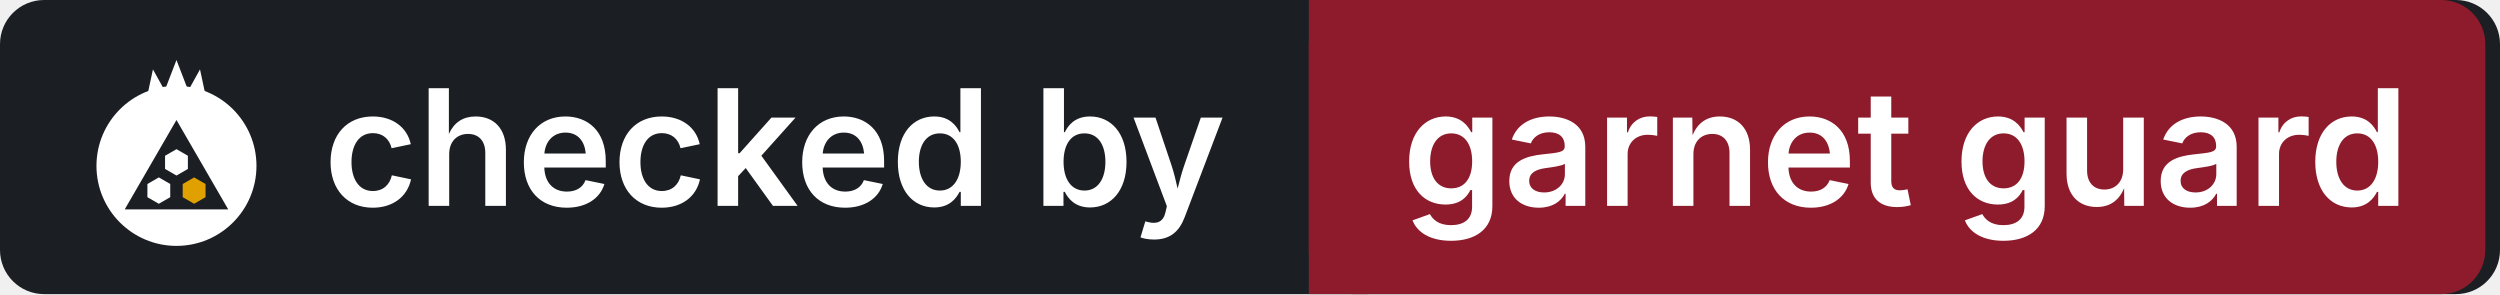
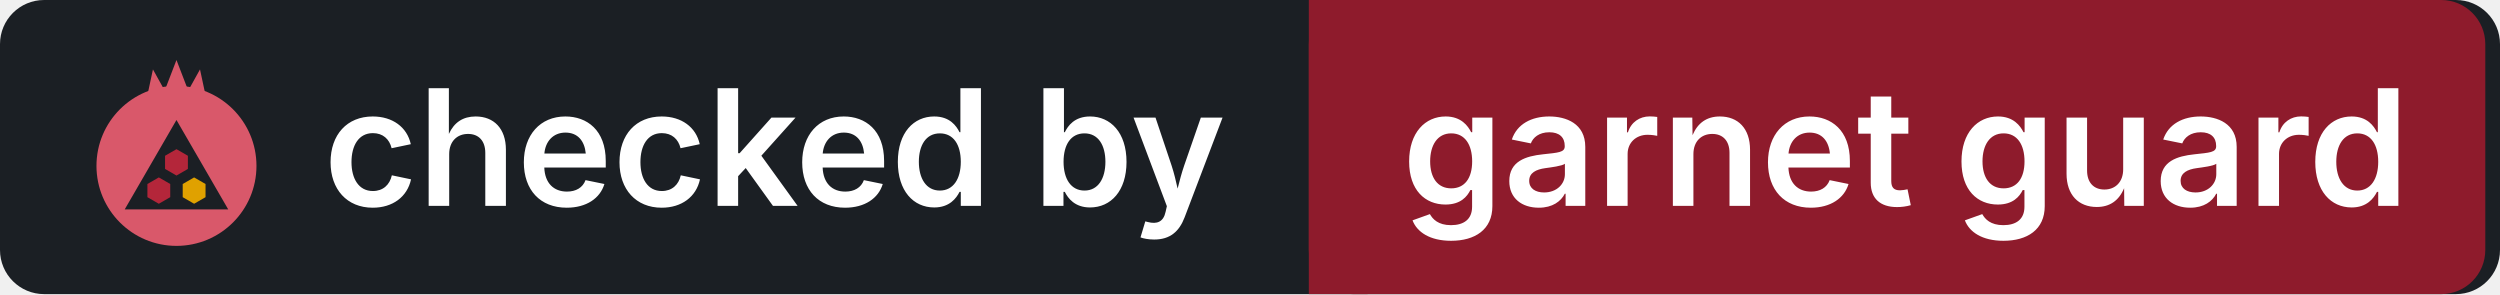
<svg xmlns="http://www.w3.org/2000/svg" viewBox="0 0 170 20" width="170" height="20" role="img" aria-label="Garnet Guard">
  <rect width="170" height="20" rx="3" fill="#1B1F24" />
  <rect x="89" width="80" height="20" rx="3" fill="#8E1B2C" />
  <rect x="89" width="4" height="20" fill="#8E1B2C" />
  <g transform="translate(4,2) scale(0.16)">
-     <circle cx="50.00" cy="58.00" r="34.00" fill="#FFFFFF" />
-     <polygon points="37.00,31.00 40.00,17.00 45.00,26.00 50.00,13.00 55.00,26.00 60.00,17.00 63.00,31.00" fill="#FFFFFF" />
+     <circle cx="50.00" cy="58.00" r="34.00" fill="#D9586A" />
+     <polygon points="37.00,31.00 40.00,17.00 45.00,26.00 50.00,13.00 55.00,26.00 60.00,17.00 63.00,31.00" fill="#D9586A" />
    <polygon points="50.00,38.50 72.00,76.50 28.00,76.50" fill="#1B1F24" />
-     <polygon points="50.00,50.90 54.85,53.70 54.85,59.30 50.00,62.10 45.15,59.30 45.15,53.70" fill="#FFFFFF" />
-     <polygon points="42.50,62.90 47.35,65.70 47.35,71.30 42.50,74.10 37.65,71.30 37.65,65.70" fill="#FFFFFF" />
+     <polygon points="50.00,50.90 54.85,53.70 54.85,59.30 50.00,62.10 45.15,59.30 45.15,53.70" fill="#B4263A" />
+     <polygon points="42.50,62.90 47.35,65.70 47.35,71.30 42.50,74.10 37.65,71.30 37.65,65.70" fill="#B4263A" />
    <polygon points="57.50,62.90 62.35,65.70 62.35,71.30 57.50,74.10 52.65,71.30 52.65,65.70" fill="#E0A100" />
  </g>
  <path d="M25.346 14.124C26.694 14.124 27.693 13.393 27.951 12.195L26.646 11.921C26.501 12.571 26.044 12.99 25.357 12.99C24.385 12.99 23.901 12.136 23.901 11.024C23.901 9.902 24.385 9.053 25.357 9.053C26.034 9.053 26.479 9.456 26.63 10.079L27.935 9.805C27.677 8.634 26.684 7.92 25.346 7.92C23.595 7.92 22.478 9.161 22.478 11.03C22.478 12.877 23.595 14.124 25.346 14.124ZM30.545 10.482C30.545 9.612 31.083 9.107 31.829 9.107C32.56 9.107 33.0 9.59 33.0 10.396V14.0H34.402V10.181C34.402 8.736 33.58 7.92 32.345 7.92C31.491 7.92 30.884 8.317 30.524 9.107V5.997H29.149V14.0H30.545ZM38.538 14.124C39.875 14.124 40.81 13.484 41.1 12.512L39.816 12.249C39.628 12.759 39.166 13.028 38.554 13.028C37.657 13.028 37.05 12.458 37.012 11.39H41.191V10.949C41.191 8.844 39.913 7.92 38.446 7.92C36.728 7.92 35.621 9.188 35.621 11.035C35.621 12.915 36.728 14.124 38.538 14.124ZM37.018 10.439C37.082 9.639 37.598 9.016 38.452 9.016C39.284 9.016 39.751 9.58 39.832 10.439ZM44.994 14.124C46.342 14.124 47.341 13.393 47.599 12.195L46.293 11.921C46.148 12.571 45.692 12.99 45.004 12.99C44.032 12.99 43.549 12.136 43.549 11.024C43.549 9.902 44.032 9.053 45.004 9.053C45.681 9.053 46.127 9.456 46.277 10.079L47.583 9.805C47.325 8.634 46.331 7.92 44.994 7.92C43.243 7.92 42.125 9.161 42.125 11.03C42.125 12.877 43.243 14.124 44.994 14.124ZM48.796 14.0H50.193V11.98L50.708 11.427L52.562 14.0H54.237L51.772 10.589L54.098 7.995H52.459L50.295 10.417H50.193V5.997H48.796ZM57.465 14.124C58.803 14.124 59.737 13.484 60.027 12.512L58.744 12.249C58.556 12.759 58.094 13.028 57.481 13.028C56.584 13.028 55.978 12.458 55.94 11.39H60.119V10.949C60.119 8.844 58.84 7.92 57.374 7.92C55.655 7.92 54.549 9.188 54.549 11.035C54.549 12.915 55.655 14.124 57.465 14.124ZM55.945 10.439C56.01 9.639 56.525 9.016 57.379 9.016C58.212 9.016 58.679 9.58 58.76 10.439ZM63.529 14.107C64.566 14.107 65.028 13.484 65.248 13.049H65.334V14.0H66.704V5.997H65.307V8.989H65.248C65.033 8.564 64.593 7.92 63.524 7.92C62.138 7.92 61.053 9.01 61.053 11.008C61.053 12.979 62.106 14.107 63.529 14.107ZM63.911 12.958C62.976 12.958 62.482 12.131 62.482 11.003C62.482 9.886 62.965 9.069 63.911 9.069C64.829 9.069 65.334 9.832 65.334 11.003C65.334 12.174 64.818 12.958 63.911 12.958ZM74.121 14.107C75.544 14.107 76.603 12.979 76.603 11.008C76.603 9.01 75.512 7.92 74.126 7.92C73.058 7.92 72.617 8.564 72.408 8.989H72.349V5.997H70.952V14.0H72.316V13.049H72.408C72.623 13.484 73.09 14.107 74.121 14.107ZM73.745 12.958C72.832 12.958 72.322 12.174 72.322 11.003C72.322 9.832 72.821 9.069 73.745 9.069C74.69 9.069 75.168 9.886 75.168 11.003C75.168 12.131 74.68 12.958 73.745 12.958ZM77.553 16.143C77.741 16.218 78.09 16.288 78.488 16.288C79.573 16.288 80.19 15.735 80.556 14.773L83.134 7.995H81.657L80.523 11.261C80.346 11.776 80.212 12.297 80.078 12.824C79.959 12.297 79.841 11.782 79.669 11.261L78.574 7.995H77.081L79.347 14.021L79.261 14.403C79.116 15.09 78.676 15.262 78.047 15.096L77.881 15.053Z" fill="#FFFFFF" />
  <path d="M98.673 16.374C100.29 16.374 101.482 15.622 101.482 14.016V7.995H100.113V8.989H100.038C99.823 8.564 99.366 7.92 98.303 7.92C96.917 7.92 95.821 9.01 95.821 10.981C95.821 12.937 96.912 13.909 98.292 13.909C99.329 13.909 99.769 13.361 99.984 12.926H100.102V14.059C100.102 14.918 99.533 15.311 98.668 15.311C97.792 15.311 97.422 14.897 97.234 14.559L96.052 14.983C96.353 15.778 97.229 16.374 98.673 16.374ZM98.684 12.808C97.75 12.808 97.25 12.077 97.25 10.971C97.25 9.88 97.739 9.069 98.684 9.069C99.608 9.069 100.107 9.832 100.107 10.971C100.107 12.12 99.597 12.808 98.684 12.808ZM104.641 14.124C105.575 14.124 106.145 13.688 106.408 13.173H106.461V14.0H107.799V9.988C107.799 8.387 106.478 7.92 105.35 7.92C104.146 7.92 103.158 8.43 102.804 9.488L104.098 9.751C104.243 9.354 104.657 8.994 105.355 8.994C106.037 8.994 106.402 9.338 106.402 9.923V9.95C106.402 10.364 105.962 10.38 104.92 10.493C103.76 10.616 102.632 10.96 102.632 12.313C102.632 13.495 103.497 14.124 104.641 14.124ZM105 13.087C104.41 13.087 103.985 12.818 103.985 12.297C103.985 11.75 104.458 11.519 105.086 11.433C105.446 11.384 106.225 11.288 106.413 11.137V11.846C106.413 12.512 105.86 13.087 105 13.087ZM109.281 14.0H110.678V10.466C110.678 9.703 111.252 9.166 112.031 9.166C112.278 9.166 112.574 9.204 112.692 9.236V7.952C112.558 7.931 112.337 7.915 112.182 7.915C111.494 7.915 110.914 8.307 110.699 9H110.635V7.995H109.281ZM115.152 10.482C115.152 9.612 115.689 9.107 116.436 9.107C117.166 9.107 117.606 9.59 117.606 10.396V14.0H119.003V10.181C119.003 8.736 118.187 7.92 116.951 7.92C116.07 7.92 115.447 8.35 115.093 9.193L115.077 7.995H113.755V14.0H115.152ZM123.139 14.124C124.476 14.124 125.411 13.484 125.701 12.512L124.417 12.249C124.229 12.759 123.767 13.028 123.155 13.028C122.258 13.028 121.651 12.458 121.613 11.39H125.792V10.949C125.792 8.844 124.514 7.92 123.047 7.92C121.329 7.92 120.222 9.188 120.222 11.035C120.222 12.915 121.329 14.124 123.139 14.124ZM121.619 10.439C121.683 9.639 122.199 9.016 123.053 9.016C123.885 9.016 124.353 9.58 124.433 10.439ZM129.767 7.995H128.606V6.566H127.21V7.995H126.356V9.091H127.21V12.426C127.21 13.49 127.849 14.081 128.999 14.081C129.294 14.081 129.627 14.043 129.933 13.952L129.713 12.872C129.579 12.904 129.332 12.942 129.203 12.942C128.778 12.942 128.606 12.743 128.606 12.308V9.091H129.767ZM136.233 16.374C137.85 16.374 139.042 15.622 139.042 14.016V7.995H137.673V8.989H137.598C137.383 8.564 136.926 7.92 135.863 7.92C134.477 7.92 133.381 9.01 133.381 10.981C133.381 12.937 134.472 13.909 135.852 13.909C136.889 13.909 137.329 13.361 137.544 12.926H137.662V14.059C137.662 14.918 137.093 15.311 136.228 15.311C135.353 15.311 134.982 14.897 134.794 14.559L133.612 14.983C133.913 15.778 134.789 16.374 136.233 16.374ZM136.244 12.808C135.31 12.808 134.81 12.077 134.81 10.971C134.81 9.88 135.299 9.069 136.244 9.069C137.168 9.069 137.667 9.832 137.667 10.971C137.667 12.12 137.157 12.808 136.244 12.808ZM142.582 14.075C143.452 14.075 144.081 13.656 144.44 12.797L144.451 14.0H145.778V7.995H144.376V11.513C144.376 12.383 143.839 12.888 143.098 12.888C142.367 12.888 141.921 12.405 141.921 11.599V7.995H140.525V11.814C140.525 13.259 141.347 14.075 142.582 14.075ZM148.936 14.124C149.871 14.124 150.44 13.688 150.703 13.173H150.757V14.0H152.094V9.988C152.094 8.387 150.773 7.92 149.645 7.92C148.442 7.92 147.454 8.43 147.099 9.488L148.394 9.751C148.539 9.354 148.952 8.994 149.65 8.994C150.333 8.994 150.698 9.338 150.698 9.923V9.95C150.698 10.364 150.257 10.38 149.215 10.493C148.055 10.616 146.927 10.96 146.927 12.313C146.927 13.495 147.792 14.124 148.936 14.124ZM149.296 13.087C148.705 13.087 148.281 12.818 148.281 12.297C148.281 11.75 148.753 11.519 149.382 11.433C149.742 11.384 150.521 11.288 150.708 11.137V11.846C150.708 12.512 150.155 13.087 149.296 13.087ZM153.577 14.0H154.973V10.466C154.973 9.703 155.548 9.166 156.327 9.166C156.574 9.166 156.869 9.204 156.987 9.236V7.952C156.853 7.931 156.633 7.915 156.477 7.915C155.79 7.915 155.209 8.307 154.995 9H154.93V7.995H153.577ZM159.915 14.107C160.951 14.107 161.413 13.484 161.633 13.049H161.719V14.0H163.089V5.997H161.692V8.989H161.633C161.418 8.564 160.978 7.92 159.909 7.92C158.523 7.92 157.438 9.01 157.438 11.008C157.438 12.979 158.491 14.107 159.915 14.107ZM160.296 12.958C159.361 12.958 158.867 12.131 158.867 11.003C158.867 9.886 159.351 9.069 160.296 9.069C161.214 9.069 161.719 9.832 161.719 11.003C161.719 12.174 161.204 12.958 160.296 12.958Z" fill="#FFFFFF" />
</svg>
